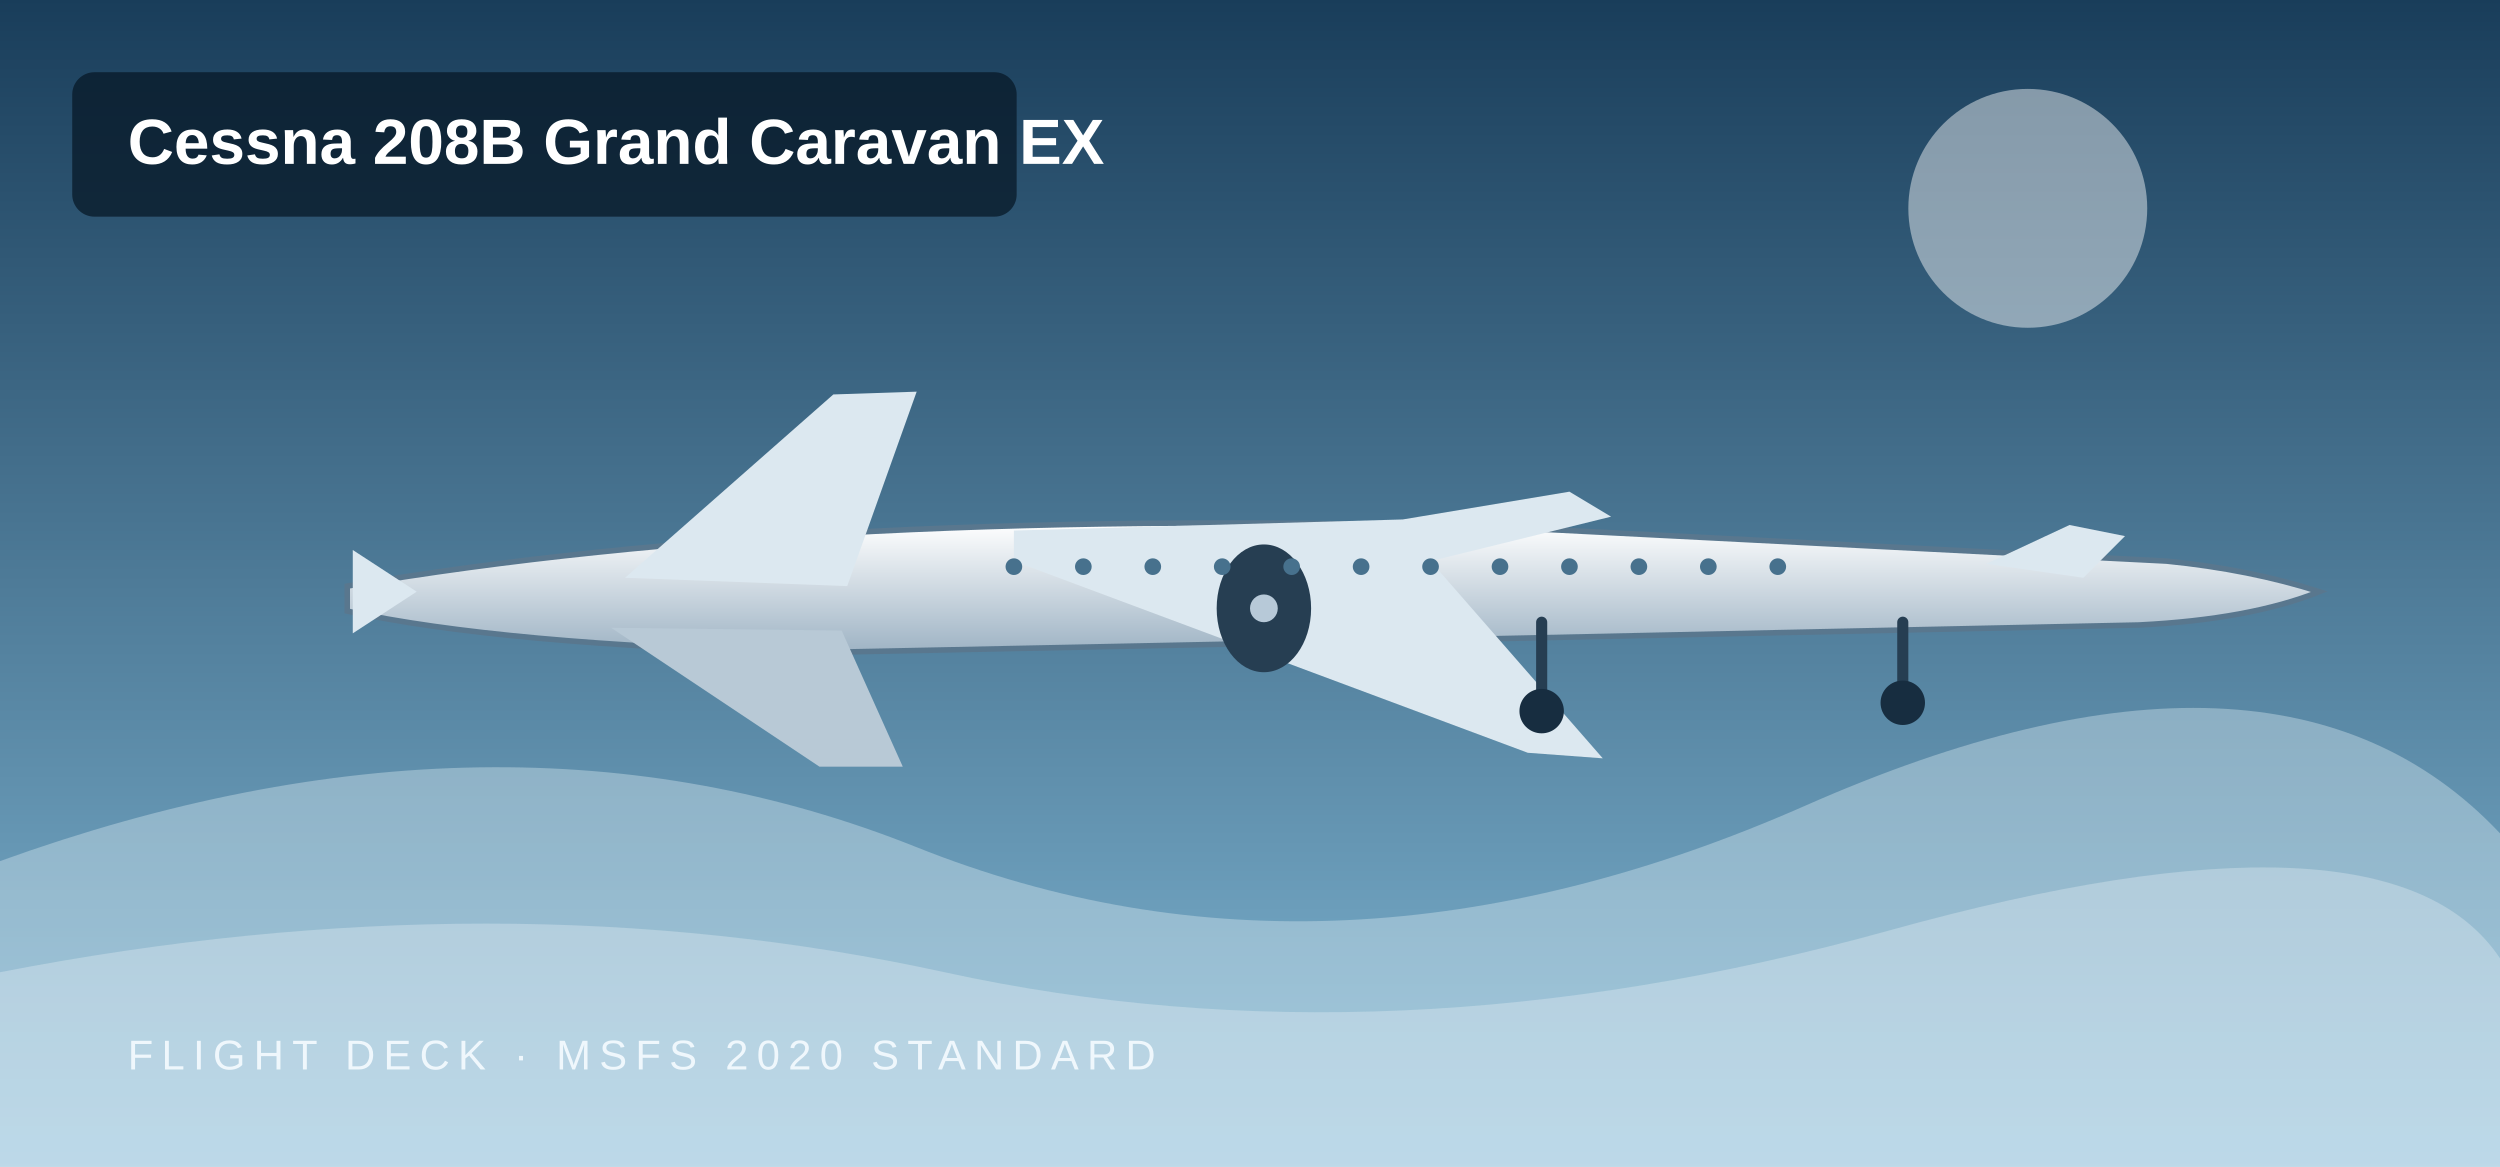
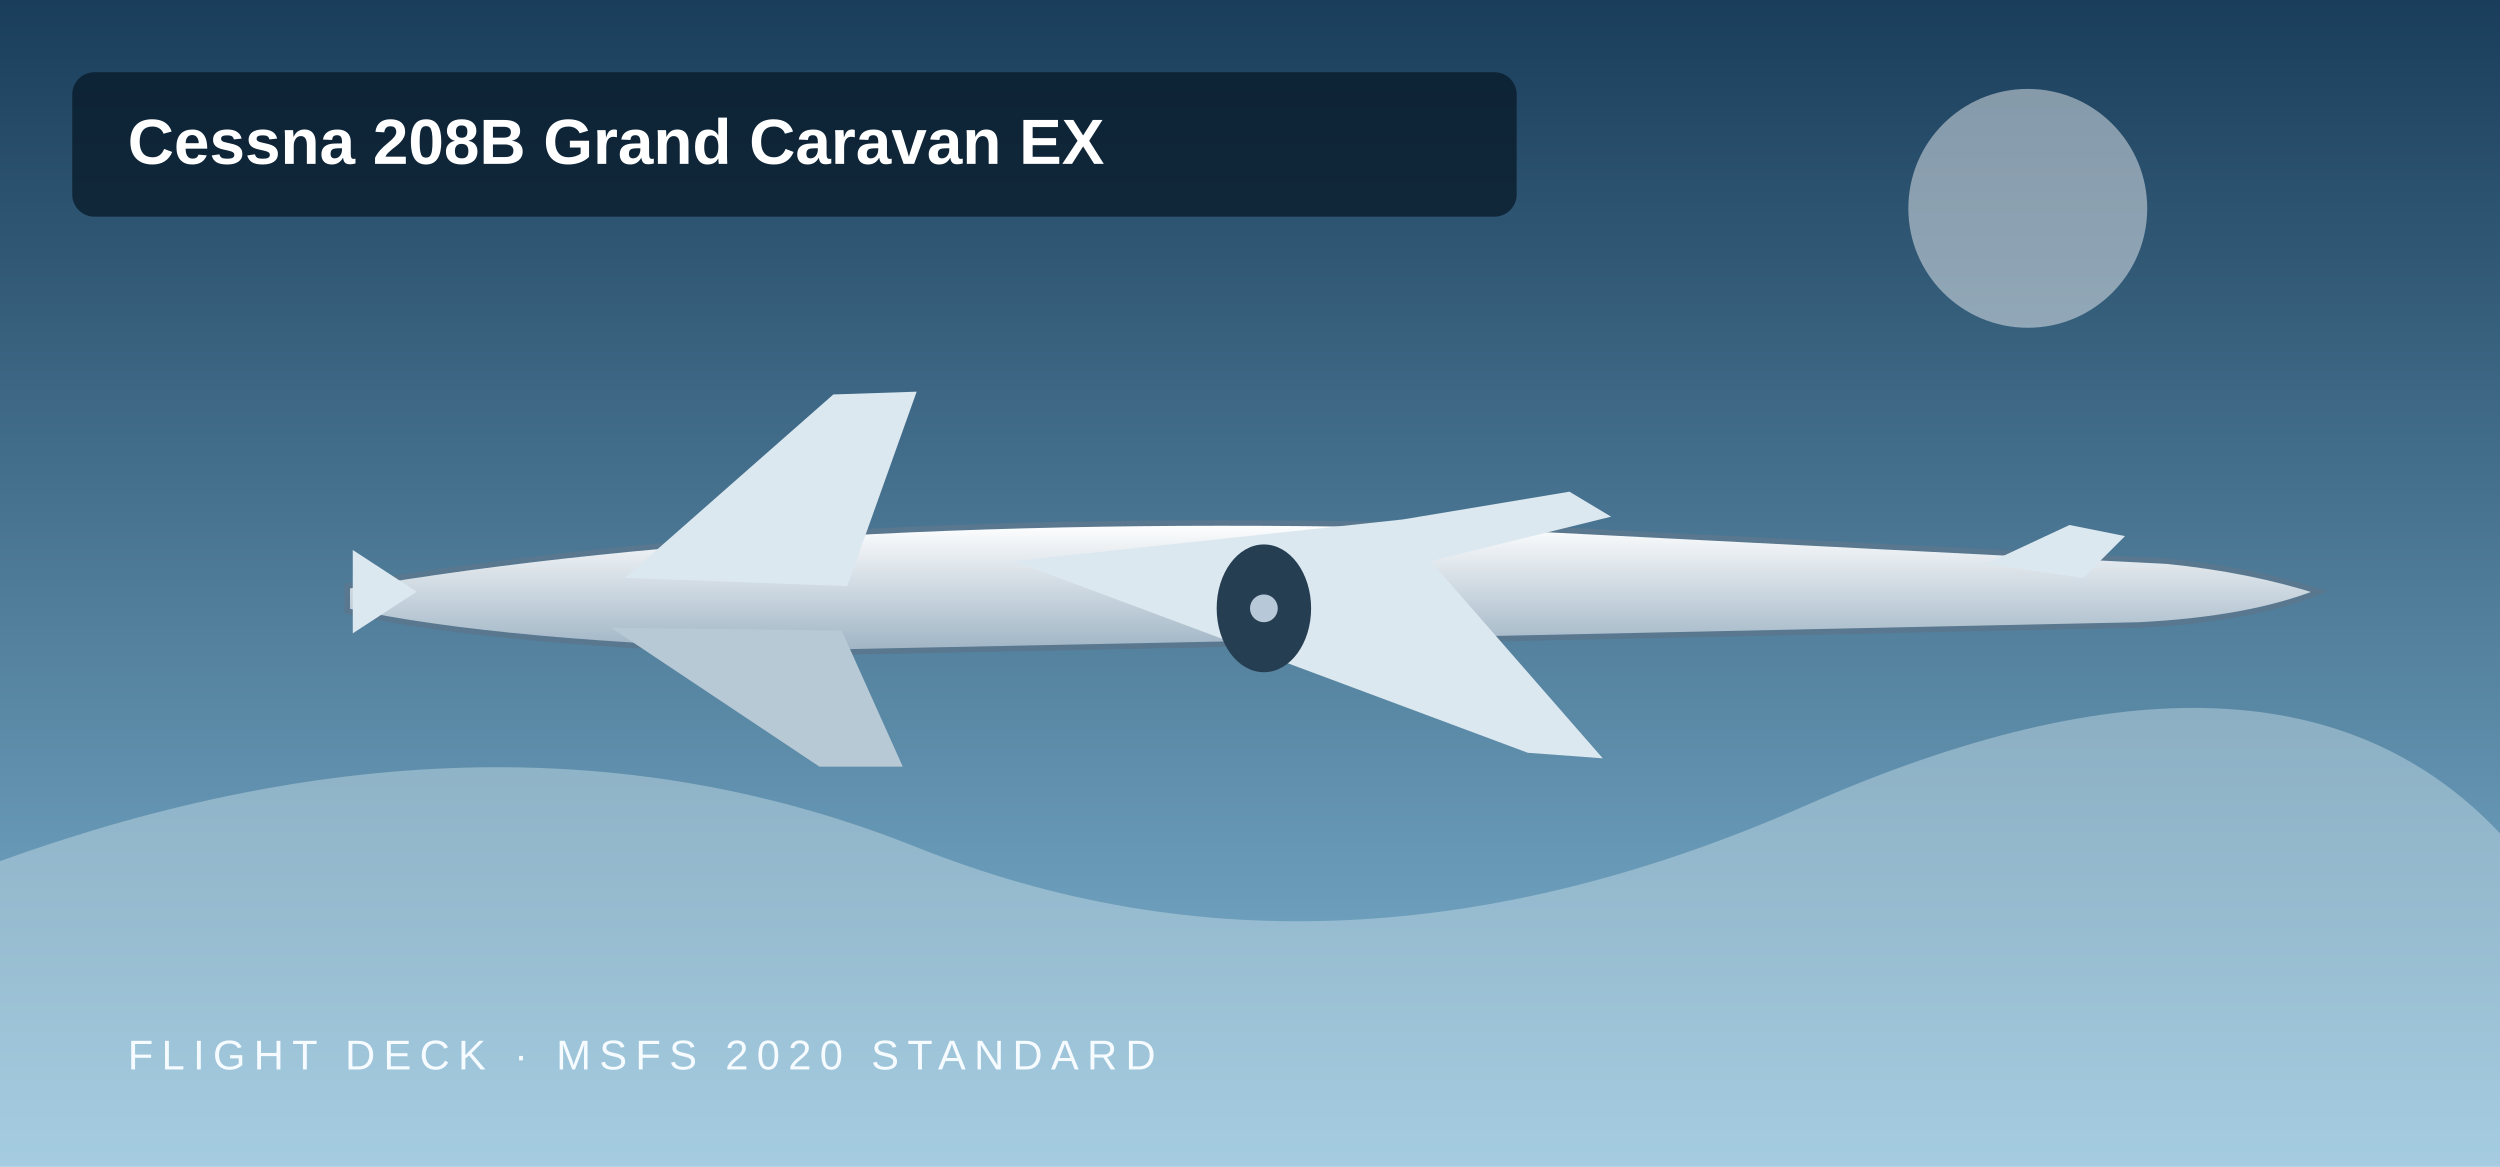
<svg xmlns="http://www.w3.org/2000/svg" viewBox="0 0 900 420">
  <defs>
-     <linearGradient id="sky" x2="0" y2="1">
+     <linearGradient id="s" x2="0" y2="1">
      <stop stop-color="#193d5a" />
      <stop offset="1" stop-color="#83b9d6" />
    </linearGradient>
-     <linearGradient id="body" x2="0" y2="1">
+     <linearGradient id="b" x2="0" y2="1">
      <stop stop-color="#fff" />
      <stop offset="1" stop-color="#9eb3c4" />
    </linearGradient>
  </defs>
-   <rect width="900" height="420" fill="url(#sky)" />
+   <rect width="900" height="420" fill="url(#s)" />
  <circle cx="730" cy="75" r="43" fill="#fff" opacity=".45" />
-   <path d="M0 310 Q180 245 330 305 T650 290 T900 300 V420 H0Z" fill="#d8e8ef" opacity=".4" />
-   <path d="M0 350 Q180 315 340 350 T680 335 T900 345 V420 H0Z" fill="#f4f8fa" opacity=".3" />
+   <path d="M0 310Q180 245 330 305T650 290T900 300V420H0Z" fill="#d8e8ef" opacity=".4" />
  <g transform="translate(35 6)">
-     <path d="M90 205 Q260 176 510 184 L745 196 Q775 199 800 207 Q775 217 735 219 L500 224 L255 229 Q145 226 90 214Z" fill="url(#body)" stroke="#59778e" stroke-width="2" />
-     <path d="M190 202 L265 136 L295 135 L270 205Z" fill="#dce8f0" />
-     <path d="M185 220 L260 270 L290 270 L268 221Z" fill="#b8c9d6" />
-     <path d="M330 196 L515 265 L542 267 L480 196 L545 180 L530 171 L470 181 L330 185 Z" fill="#dce8f0" />
+     <path d="M90 205Q260 176 510 184L745 196Q775 199 800 207Q775 217 735 219L500 224L255 229Q145 226 90 214Z" fill="url(#b)" stroke="#59778e" stroke-width="2" />
+     <path d="M190 202L265 136L295 135L270 205Z" fill="#dce8f0" />
+     <path d="M185 220L260 270L290 270L268 221Z" fill="#b8c9d6" />
+     <path d="M330 196L515 265L542 267L480 196L545 180L530 171L470 181Z" fill="#dce8f0" />
+     <path d="M115 207L92 192L92 222Z" fill="#dce8f0" />
+     <path d="M680 197L710 183L730 187L715 202Z" fill="#dce8f0" />
    <ellipse cx="420" cy="213" rx="17" ry="23" fill="#263e52" />
    <circle cx="420" cy="213" r="5" fill="#b7c9d8" />
-     <path d="M115 207 L92 192 L92 222Z" fill="#dce8f0" />
-     <path d="M680 197 L710 183 L730 187 L715 202Z" fill="#dce8f0" />
-     <g fill="#47718d">
-       <circle cx="330" cy="198" r="3" />
-       <circle cx="355" cy="198" r="3" />
-       <circle cx="380" cy="198" r="3" />
-       <circle cx="405" cy="198" r="3" />
-       <circle cx="430" cy="198" r="3" />
-       <circle cx="455" cy="198" r="3" />
-       <circle cx="480" cy="198" r="3" />
-       <circle cx="505" cy="198" r="3" />
-       <circle cx="530" cy="198" r="3" />
-       <circle cx="555" cy="198" r="3" />
-       <circle cx="580" cy="198" r="3" />
-       <circle cx="605" cy="198" r="3" />
-     </g>
-     <path d="M520 218 L520 248 M650 218 L650 245" stroke="#263e52" stroke-width="4" stroke-linecap="round" />
-     <circle cx="520" cy="250" r="8" fill="#172d40" />
-     <circle cx="650" cy="247" r="8" fill="#172d40" />
  </g>
-   <rect x="26" y="26" width="340" height="52" rx="8" fill="#071827" opacity=".75" />
-   <text x="46" y="59" fill="#fff" font-family="Arial,sans-serif" font-size="23" font-weight="700">Cessna 208B Grand Caravan EX</text>
-   <text x="46" y="385" fill="#f5fbff" opacity=".9" font-family="Arial,sans-serif" font-size="15" letter-spacing="3">FLIGHT DECK · MSFS 2020 STANDARD</text>
+   <rect x="26" y="26" width="520" height="52" rx="8" fill="#071827" opacity=".75" />
+   <text x="46" y="59" fill="#fff" font-family="Arial" font-size="23" font-weight="700">Cessna 208B Grand Caravan EX</text>
+   <text x="46" y="385" fill="#f5fbff" font-family="Arial" font-size="15" letter-spacing="3">FLIGHT DECK · MSFS 2020 STANDARD</text>
</svg>
